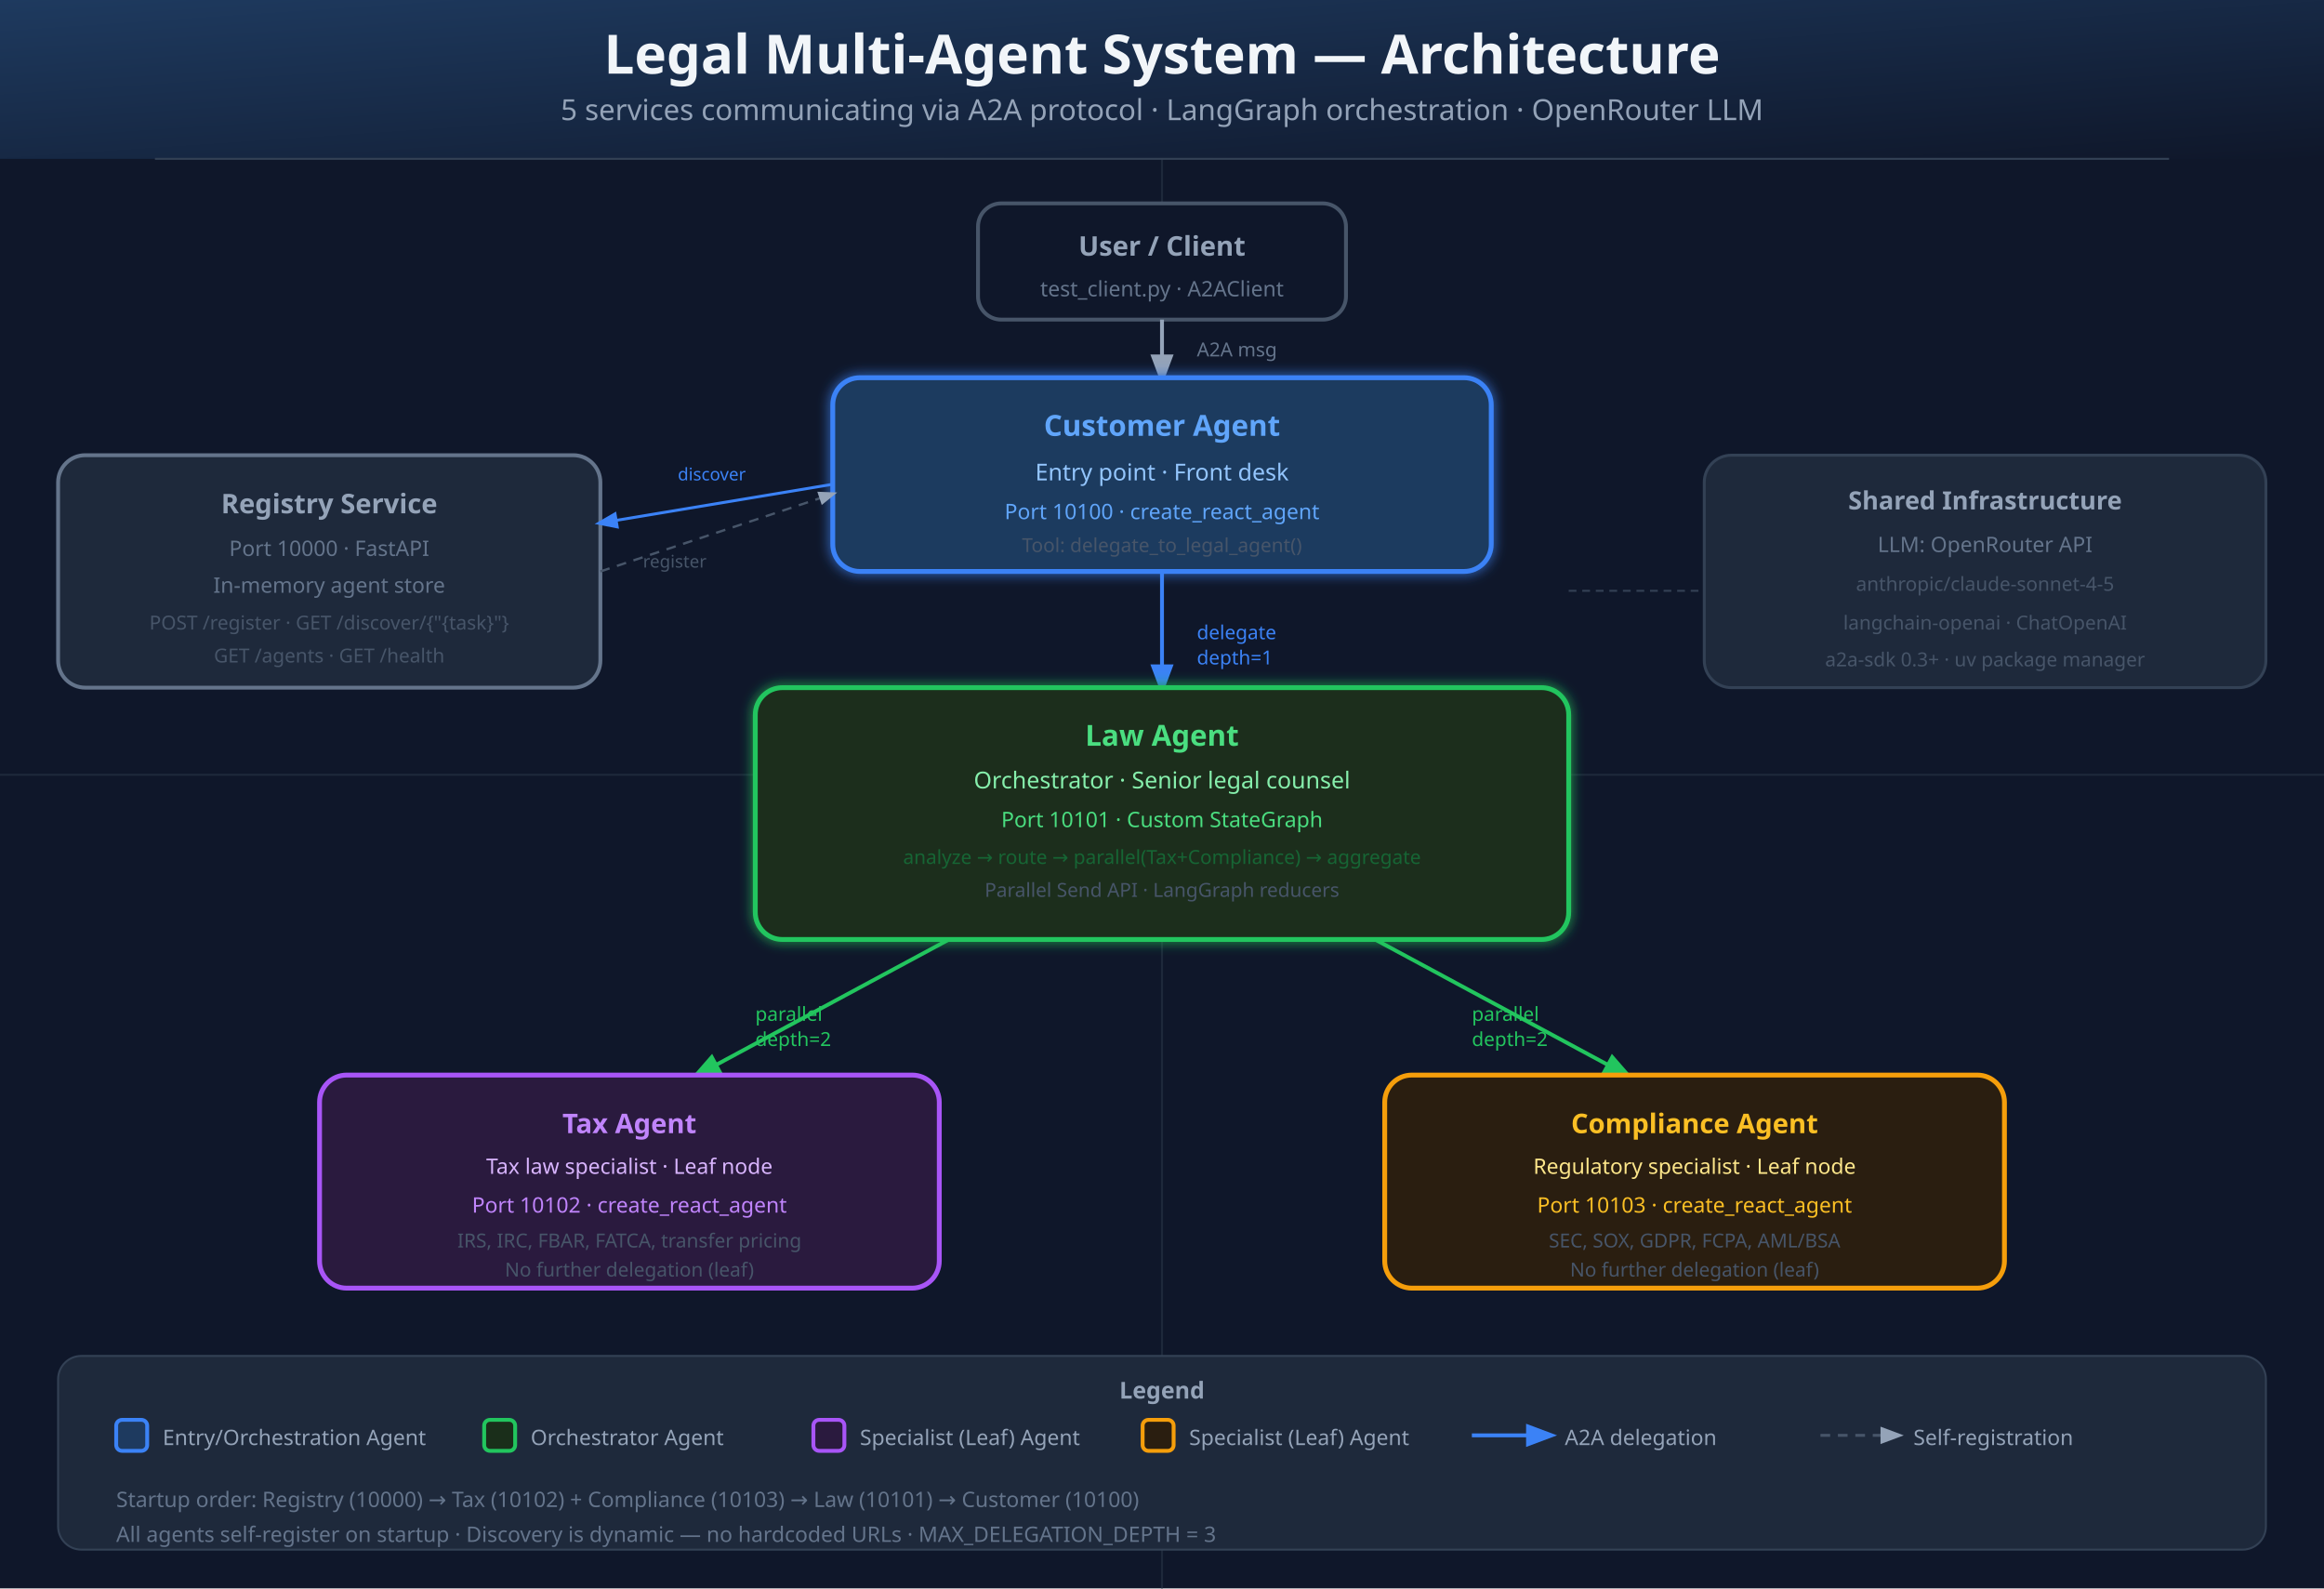
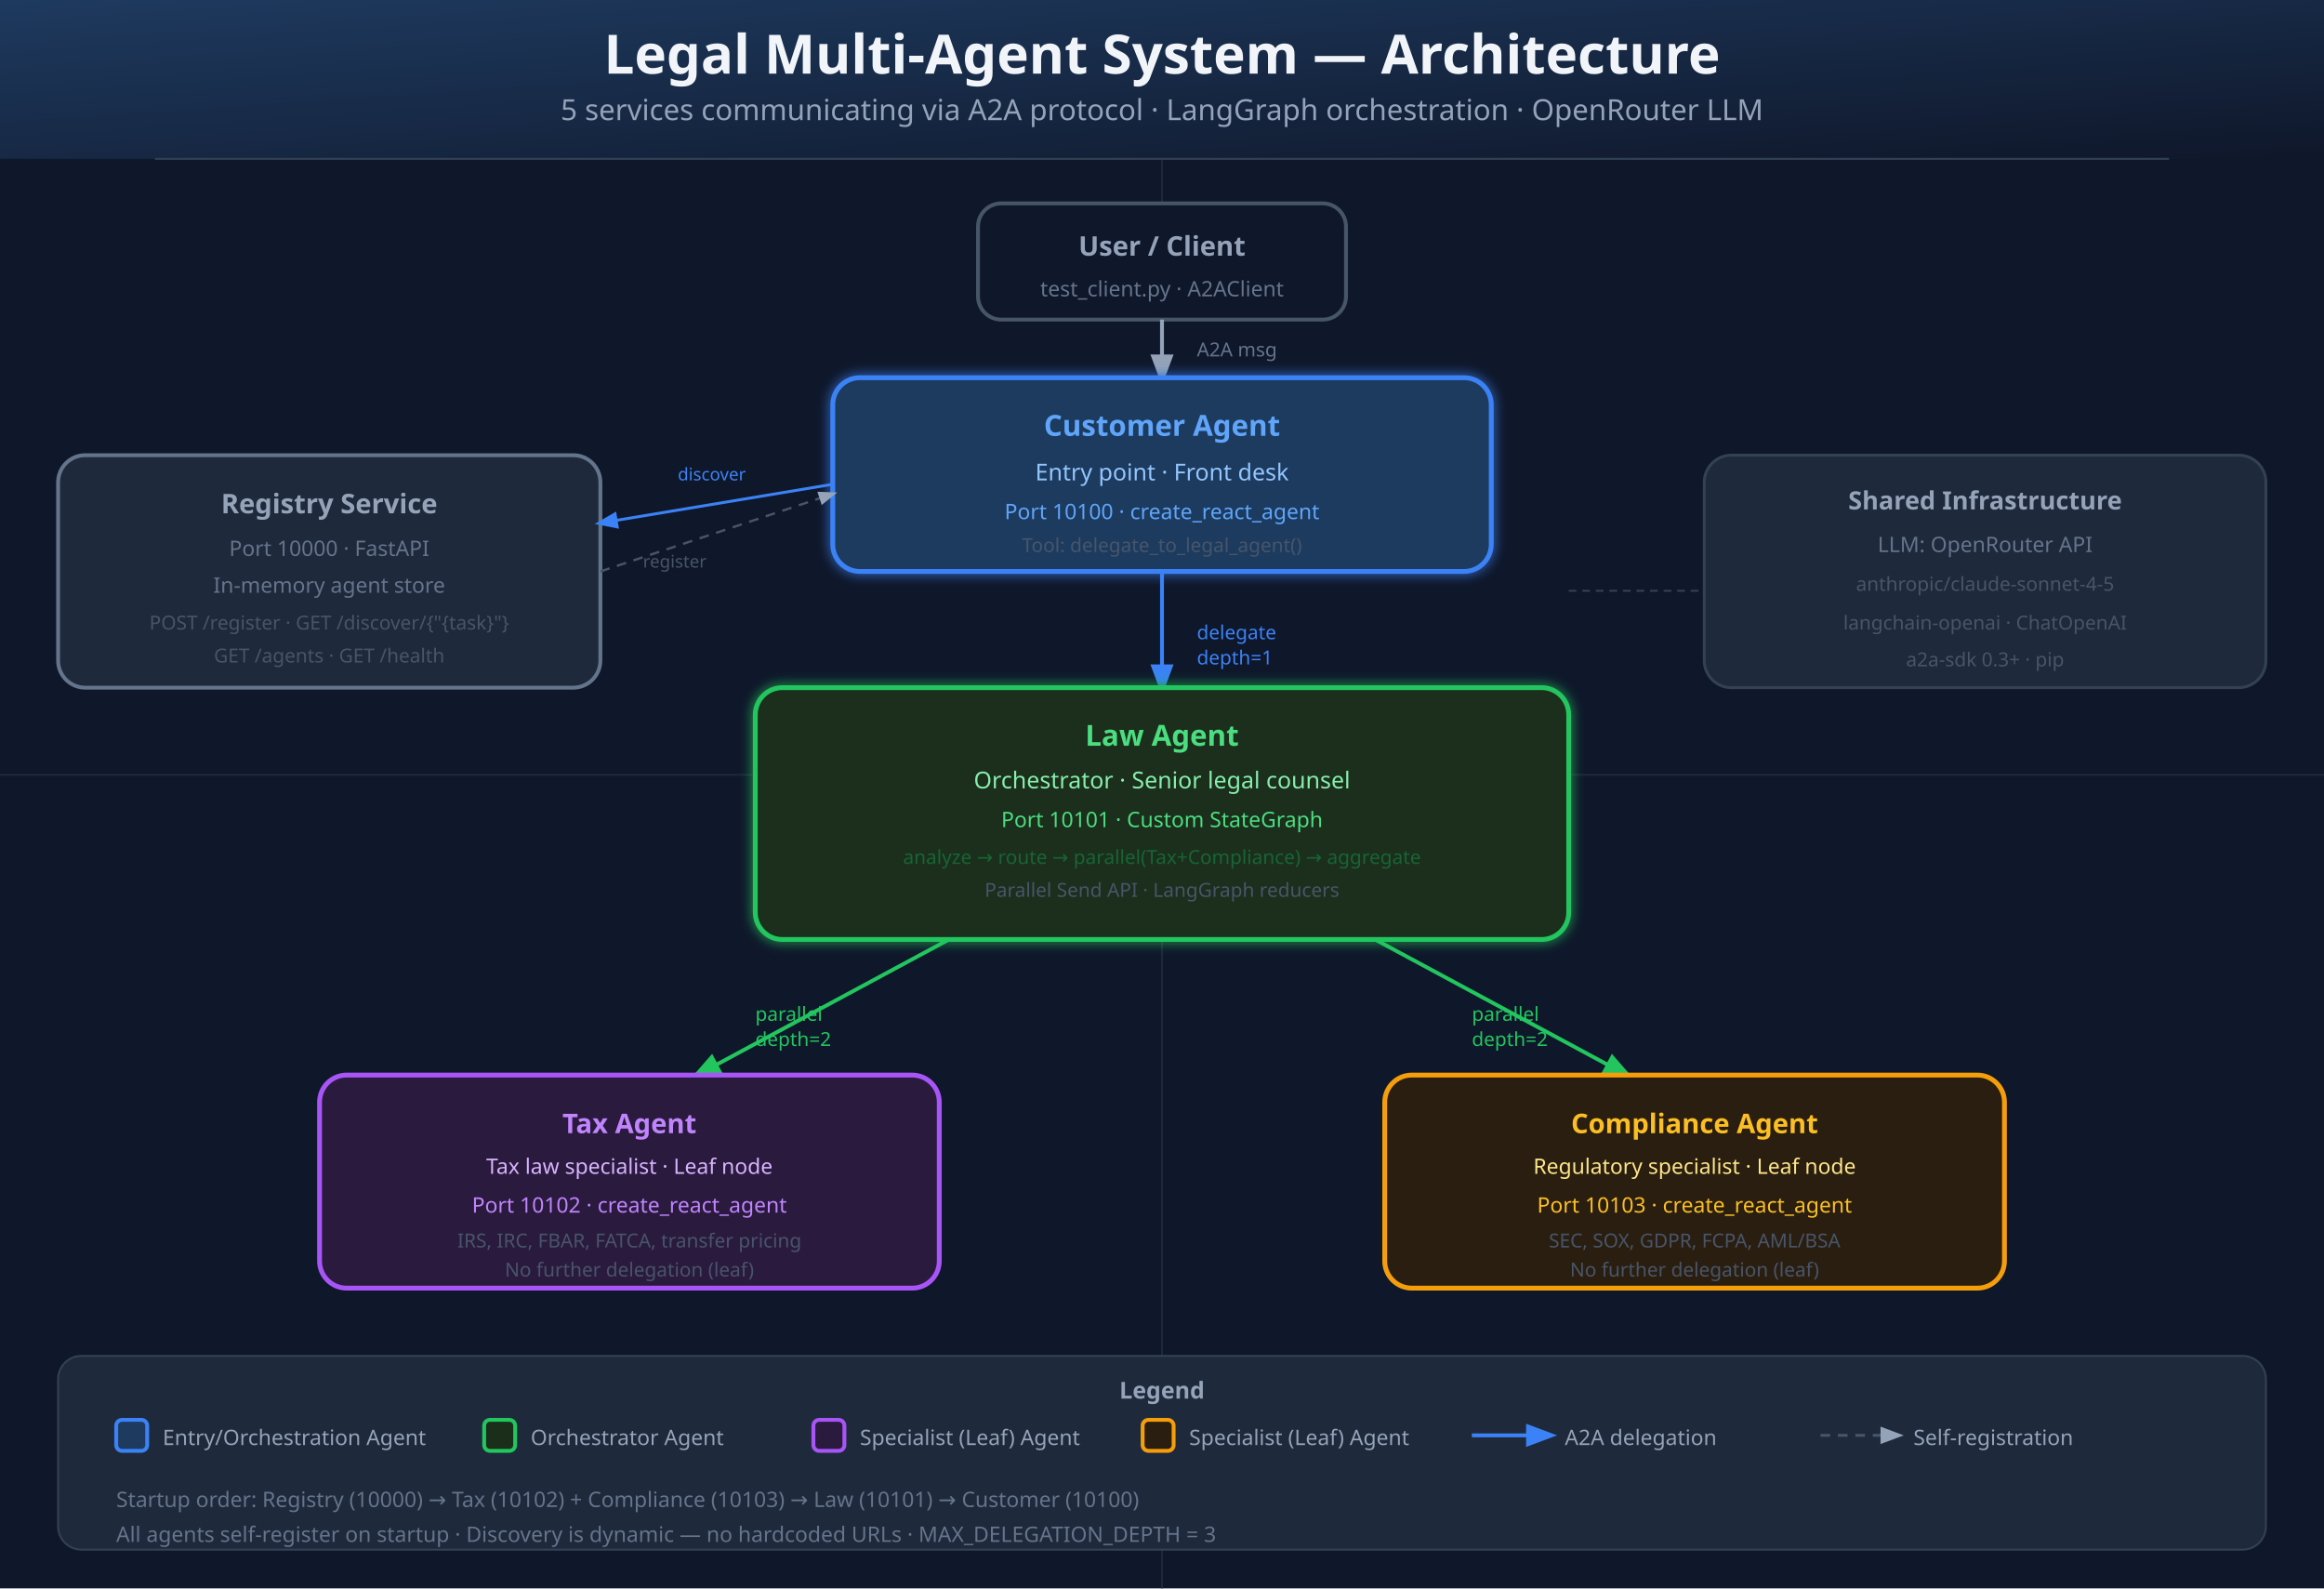
<svg xmlns="http://www.w3.org/2000/svg" viewBox="0 0 1200 820" font-family="'Segoe UI', system-ui, sans-serif">
  <defs>
    <marker id="arrowW" markerWidth="8" markerHeight="8" refX="6" refY="3" orient="auto">
      <path d="M0,0 L0,6 L8,3 z" fill="#94a3b8" />
    </marker>
    <marker id="arrowB" markerWidth="8" markerHeight="8" refX="6" refY="3" orient="auto">
      <path d="M0,0 L0,6 L8,3 z" fill="#3b82f6" />
    </marker>
    <marker id="arrowG" markerWidth="8" markerHeight="8" refX="6" refY="3" orient="auto">
      <path d="M0,0 L0,6 L8,3 z" fill="#22c55e" />
    </marker>
    <marker id="arrowP" markerWidth="8" markerHeight="8" refX="6" refY="3" orient="auto">
      <path d="M0,0 L0,6 L8,3 z" fill="#a855f7" />
    </marker>
    <marker id="arrowA" markerWidth="8" markerHeight="8" refX="6" refY="3" orient="auto">
      <path d="M0,0 L0,6 L8,3 z" fill="#f59e0b" />
    </marker>
    <filter id="glow">
      <feGaussianBlur stdDeviation="3" result="coloredBlur" />
      <feMerge>
        <feMergeNode in="coloredBlur" />
        <feMergeNode in="SourceGraphic" />
      </feMerge>
    </filter>
    <linearGradient id="heroGrad" x1="0" y1="0" x2="1" y2="1">
      <stop offset="0%" stop-color="#1e3a5f" />
      <stop offset="100%" stop-color="#0f172a" />
    </linearGradient>
  </defs>
  <rect width="1200" height="820" fill="#0f172a" />
  <line x1="0" y1="400" x2="1200" y2="400" stroke="#1e293b" stroke-width="1" />
  <line x1="600" y1="82" x2="600" y2="820" stroke="#1e293b" stroke-width="1" />
  <rect x="0" y="0" width="1200" height="82" fill="url(#heroGrad)" />
  <text x="600" y="38" text-anchor="middle" font-size="28" font-weight="700" fill="#f1f5f9">Legal Multi-Agent System — Architecture</text>
  <text x="600" y="62" text-anchor="middle" font-size="15" fill="#94a3b8">5 services communicating via A2A protocol · LangGraph orchestration · OpenRouter LLM</text>
  <line x1="80" y1="82" x2="1120" y2="82" stroke="#334155" stroke-width="1" />
  <rect x="505" y="105" width="190" height="60" rx="12" fill="#0f172a" stroke="#475569" stroke-width="2" />
  <text x="600" y="132" text-anchor="middle" font-size="14" font-weight="700" fill="#94a3b8">User / Client</text>
  <text x="600" y="153" text-anchor="middle" font-size="11" fill="#64748b">test_client.py · A2AClient</text>
  <line x1="600" y1="165" x2="600" y2="195" stroke="#94a3b8" stroke-width="2" marker-end="url(#arrowW)" />
  <text x="618" y="184" font-size="10" fill="#64748b">A2A msg</text>
  <rect x="430" y="195" width="340" height="100" rx="14" fill="#1e3a5f" stroke="#3b82f6" stroke-width="2.5" filter="url(#glow)" />
  <text x="600" y="225" text-anchor="middle" font-size="15" font-weight="700" fill="#60a5fa">Customer Agent</text>
  <text x="600" y="248" text-anchor="middle" font-size="12" fill="#93c5fd">Entry point · Front desk</text>
  <text x="600" y="268" text-anchor="middle" font-size="11" fill="#60a5fa">Port 10100 · create_react_agent</text>
  <text x="600" y="285" text-anchor="middle" font-size="10" fill="#475569">Tool: delegate_to_legal_agent()</text>
  <rect x="30" y="235" width="280" height="120" rx="14" fill="#1e293b" stroke="#64748b" stroke-width="2" />
  <text x="170" y="265" text-anchor="middle" font-size="14" font-weight="700" fill="#94a3b8">Registry Service</text>
  <text x="170" y="287" text-anchor="middle" font-size="11" fill="#64748b">Port 10000 · FastAPI</text>
  <text x="170" y="306" text-anchor="middle" font-size="11" fill="#64748b">In-memory agent store</text>
  <text x="170" y="325" text-anchor="middle" font-size="10" fill="#475569">POST /register · GET /discover/{"{task}"}</text>
  <text x="170" y="342" text-anchor="middle" font-size="10" fill="#475569">GET /agents · GET /health</text>
  <line x1="310" y1="295" x2="430" y2="255" stroke="#475569" stroke-width="1.2" stroke-dasharray="5,4" marker-end="url(#arrowW)" />
  <line x1="430" y1="250" x2="310" y2="270" stroke="#3b82f6" stroke-width="1.5" marker-end="url(#arrowB)" />
  <text x="350" y="248" font-size="9" fill="#3b82f6">discover</text>
  <text x="332" y="293" font-size="9" fill="#475569">register</text>
  <line x1="600" y1="295" x2="600" y2="355" stroke="#3b82f6" stroke-width="2" marker-end="url(#arrowB)" />
  <text x="618" y="330" font-size="10" fill="#3b82f6">delegate</text>
  <text x="618" y="343" font-size="10" fill="#3b82f6">depth=1</text>
  <rect x="390" y="355" width="420" height="130" rx="14" fill="#1a2e1a" stroke="#22c55e" stroke-width="2.5" filter="url(#glow)" />
  <text x="600" y="385" text-anchor="middle" font-size="15" font-weight="700" fill="#4ade80">Law Agent</text>
  <text x="600" y="407" text-anchor="middle" font-size="12" fill="#86efac">Orchestrator · Senior legal counsel</text>
  <text x="600" y="427" text-anchor="middle" font-size="11" fill="#4ade80">Port 10101 · Custom StateGraph</text>
  <text x="600" y="446" text-anchor="middle" font-size="10" fill="#166534">analyze → route → parallel(Tax+Compliance) → aggregate</text>
  <text x="600" y="463" text-anchor="middle" font-size="10" fill="#475569">Parallel Send API · LangGraph reducers</text>
  <line x1="490" y1="485" x2="360" y2="555" stroke="#22c55e" stroke-width="2" marker-end="url(#arrowG)" />
  <text x="390" y="527" font-size="10" fill="#22c55e">parallel</text>
  <text x="390" y="540" font-size="10" fill="#22c55e">depth=2</text>
  <line x1="710" y1="485" x2="840" y2="555" stroke="#22c55e" stroke-width="2" marker-end="url(#arrowG)" />
  <text x="760" y="527" font-size="10" fill="#22c55e">parallel</text>
  <text x="760" y="540" font-size="10" fill="#22c55e">depth=2</text>
  <rect x="165" y="555" width="320" height="110" rx="14" fill="#2a1a3e" stroke="#a855f7" stroke-width="2.5" />
  <text x="325" y="585" text-anchor="middle" font-size="14" font-weight="700" fill="#c084fc">Tax Agent</text>
  <text x="325" y="606" text-anchor="middle" font-size="11" fill="#d8b4fe">Tax law specialist · Leaf node</text>
  <text x="325" y="626" text-anchor="middle" font-size="11" fill="#c084fc">Port 10102 · create_react_agent</text>
  <text x="325" y="644" text-anchor="middle" font-size="10" fill="#475569">IRS, IRC, FBAR, FATCA, transfer pricing</text>
  <text x="325" y="659" text-anchor="middle" font-size="10" fill="#475569">No further delegation (leaf)</text>
  <rect x="715" y="555" width="320" height="110" rx="14" fill="#2a1e10" stroke="#f59e0b" stroke-width="2.5" />
  <text x="875" y="585" text-anchor="middle" font-size="14" font-weight="700" fill="#fbbf24">Compliance Agent</text>
  <text x="875" y="606" text-anchor="middle" font-size="11" fill="#fde68a">Regulatory specialist · Leaf node</text>
  <text x="875" y="626" text-anchor="middle" font-size="11" fill="#fbbf24">Port 10103 · create_react_agent</text>
  <text x="875" y="644" text-anchor="middle" font-size="10" fill="#475569">SEC, SOX, GDPR, FCPA, AML/BSA</text>
  <text x="875" y="659" text-anchor="middle" font-size="10" fill="#475569">No further delegation (leaf)</text>
  <rect x="880" y="235" width="290" height="120" rx="14" fill="#1e293b" stroke="#334155" stroke-width="1.5" />
  <text x="1025" y="263" text-anchor="middle" font-size="13" font-weight="700" fill="#94a3b8">Shared Infrastructure</text>
  <text x="1025" y="285" text-anchor="middle" font-size="11" fill="#64748b">LLM: OpenRouter API</text>
  <text x="1025" y="305" text-anchor="middle" font-size="10" fill="#475569">anthropic/claude-sonnet-4-5</text>
  <text x="1025" y="325" text-anchor="middle" font-size="10" fill="#475569">langchain-openai · ChatOpenAI</text>
-   <text x="1025" y="344" text-anchor="middle" font-size="10" fill="#475569">a2a-sdk 0.3+ · uv package manager</text>
+   <text x="1025" y="344" text-anchor="middle" font-size="10" fill="#475569">a2a-sdk 0.3+ · pip</text>
  <line x1="810" y1="305" x2="880" y2="305" stroke="#334155" stroke-width="1" stroke-dasharray="4,3" />
  <rect x="30" y="700" width="1140" height="100" rx="12" fill="#1e293b" stroke="#334155" stroke-width="1" />
  <text x="600" y="722" text-anchor="middle" font-size="12" font-weight="700" fill="#94a3b8">Legend</text>
  <rect x="60" y="733" width="16" height="16" rx="3" fill="#1e3a5f" stroke="#3b82f6" stroke-width="2" />
  <text x="84" y="746" font-size="11" fill="#94a3b8">Entry/Orchestration Agent</text>
  <rect x="250" y="733" width="16" height="16" rx="3" fill="#1a2e1a" stroke="#22c55e" stroke-width="2" />
  <text x="274" y="746" font-size="11" fill="#94a3b8">Orchestrator Agent</text>
  <rect x="420" y="733" width="16" height="16" rx="3" fill="#2a1a3e" stroke="#a855f7" stroke-width="2" />
  <text x="444" y="746" font-size="11" fill="#94a3b8">Specialist (Leaf) Agent</text>
  <rect x="590" y="733" width="16" height="16" rx="3" fill="#2a1e10" stroke="#f59e0b" stroke-width="2" />
  <text x="614" y="746" font-size="11" fill="#94a3b8">Specialist (Leaf) Agent</text>
  <line x1="760" y1="741" x2="800" y2="741" stroke="#3b82f6" stroke-width="2" marker-end="url(#arrowB)" />
  <text x="808" y="746" font-size="11" fill="#94a3b8">A2A delegation</text>
  <line x1="940" y1="741" x2="980" y2="741" stroke="#475569" stroke-width="1.5" stroke-dasharray="5,4" marker-end="url(#arrowW)" />
  <text x="988" y="746" font-size="11" fill="#94a3b8">Self-registration</text>
  <text x="60" y="778" font-size="11" fill="#64748b">Startup order: Registry (10000) → Tax (10102) + Compliance (10103) → Law (10101) → Customer (10100)</text>
  <text x="60" y="796" font-size="11" fill="#64748b">All agents self-register on startup · Discovery is dynamic — no hardcoded URLs · MAX_DELEGATION_DEPTH = 3</text>
</svg>
